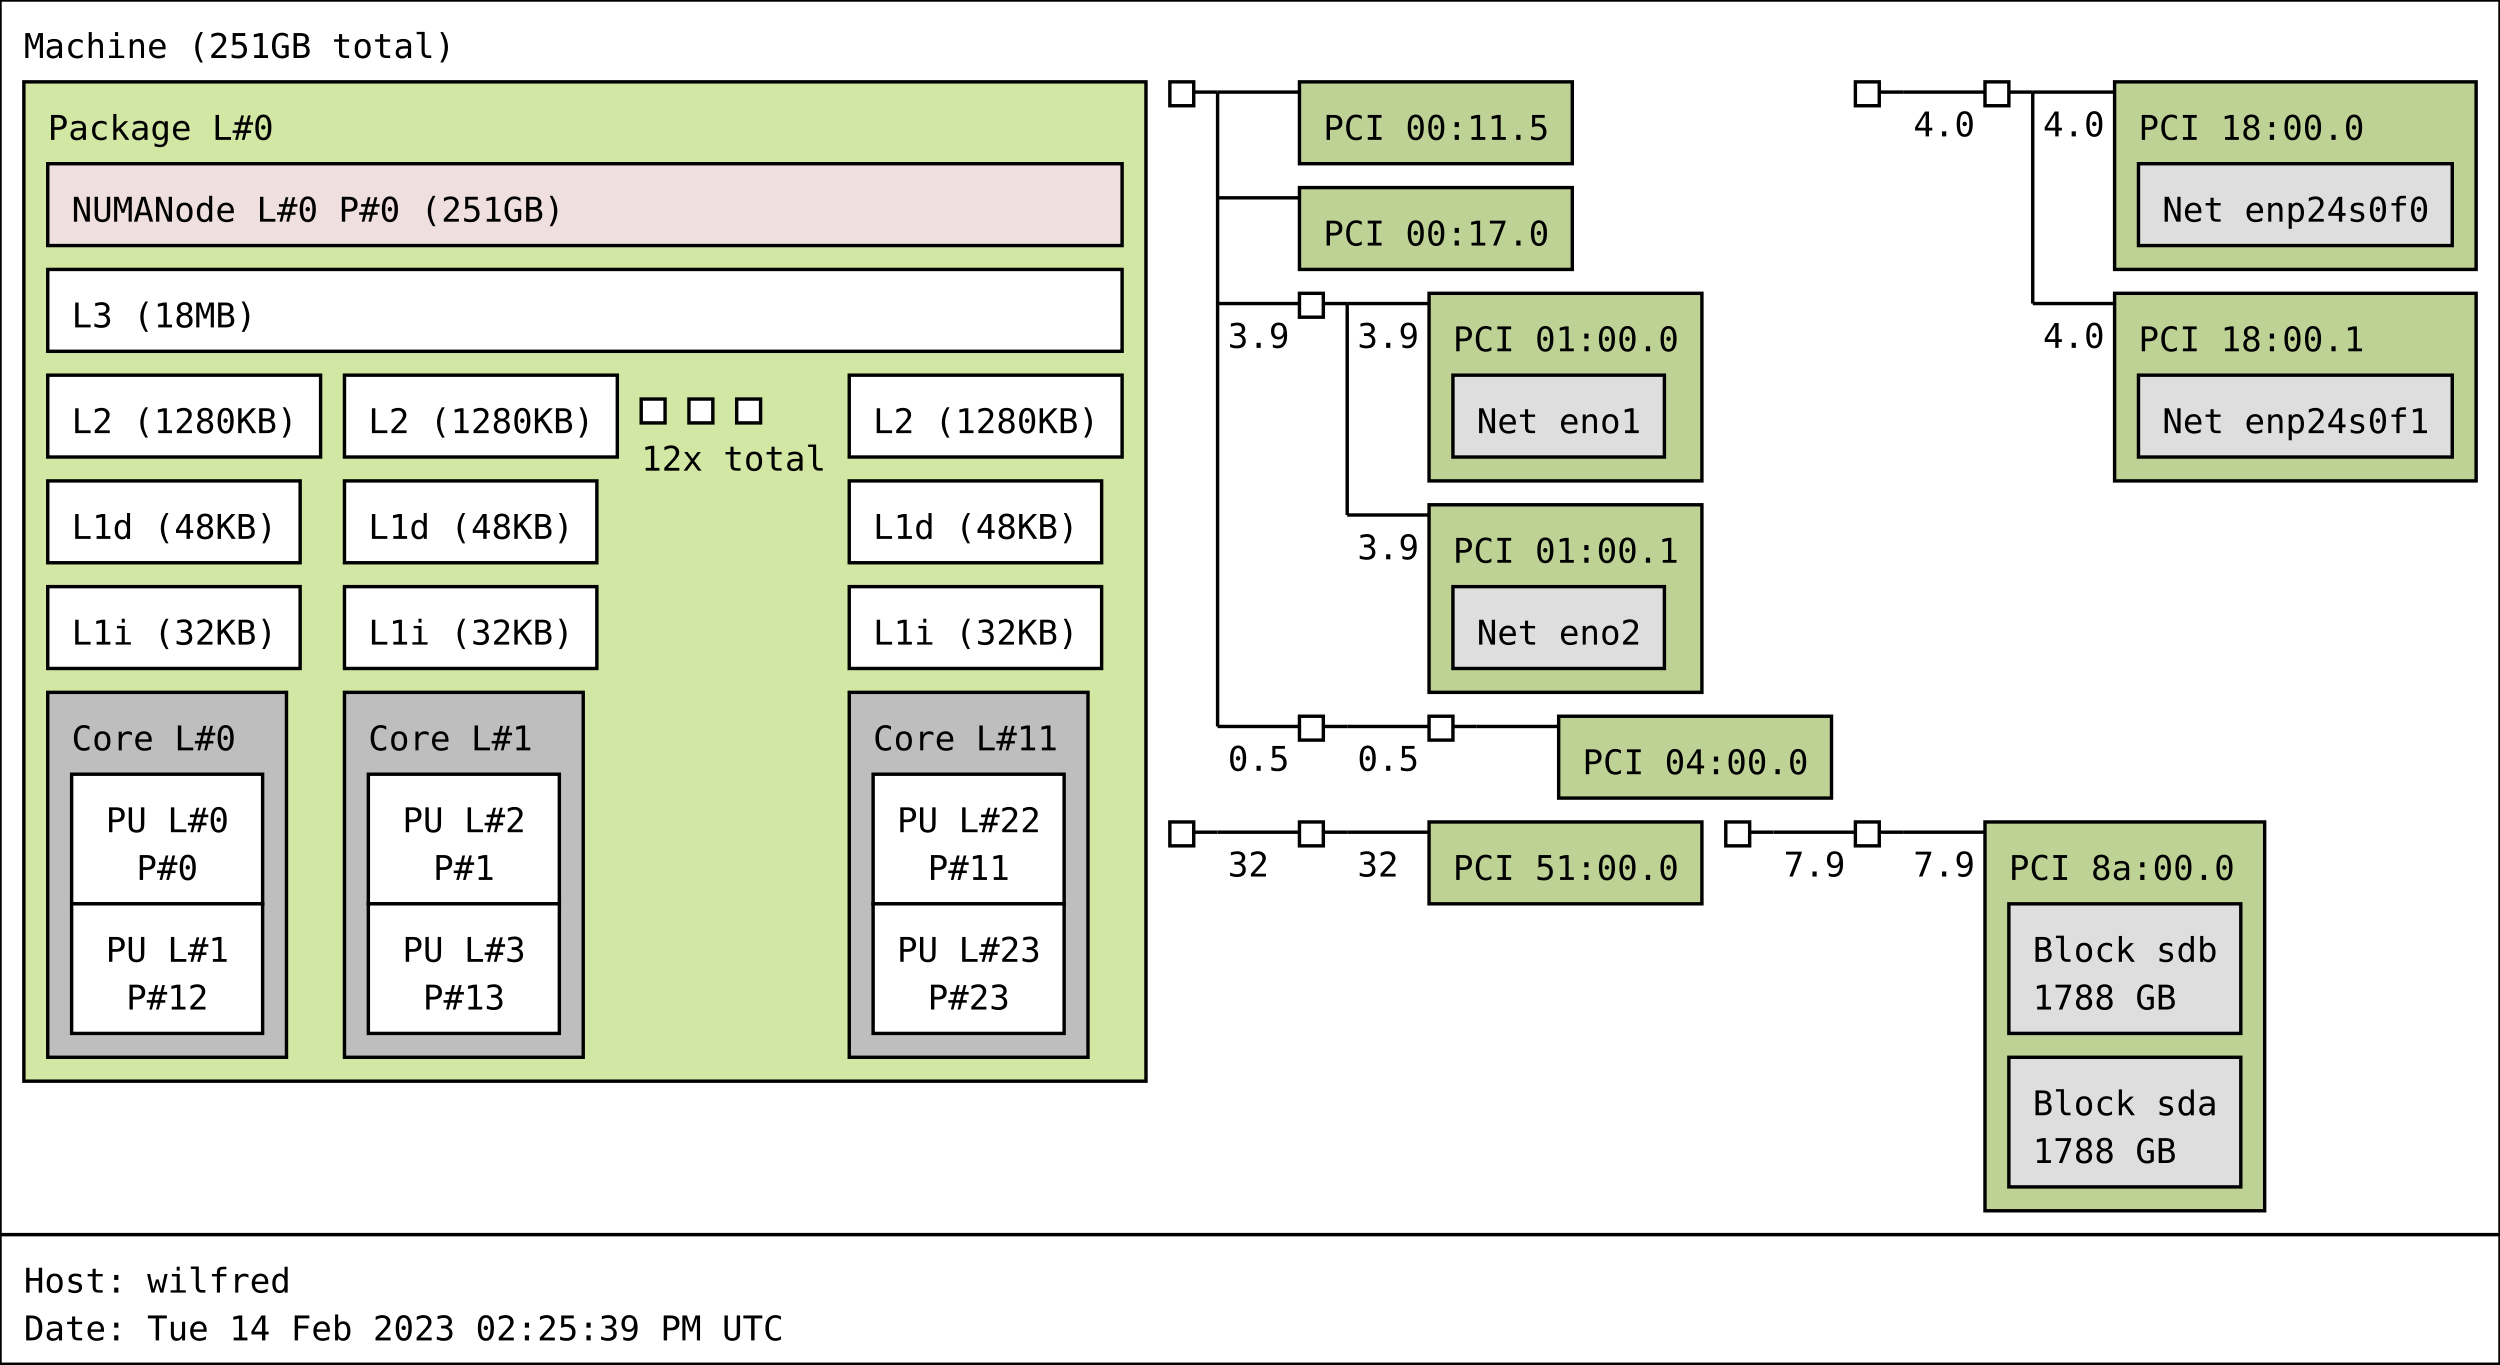
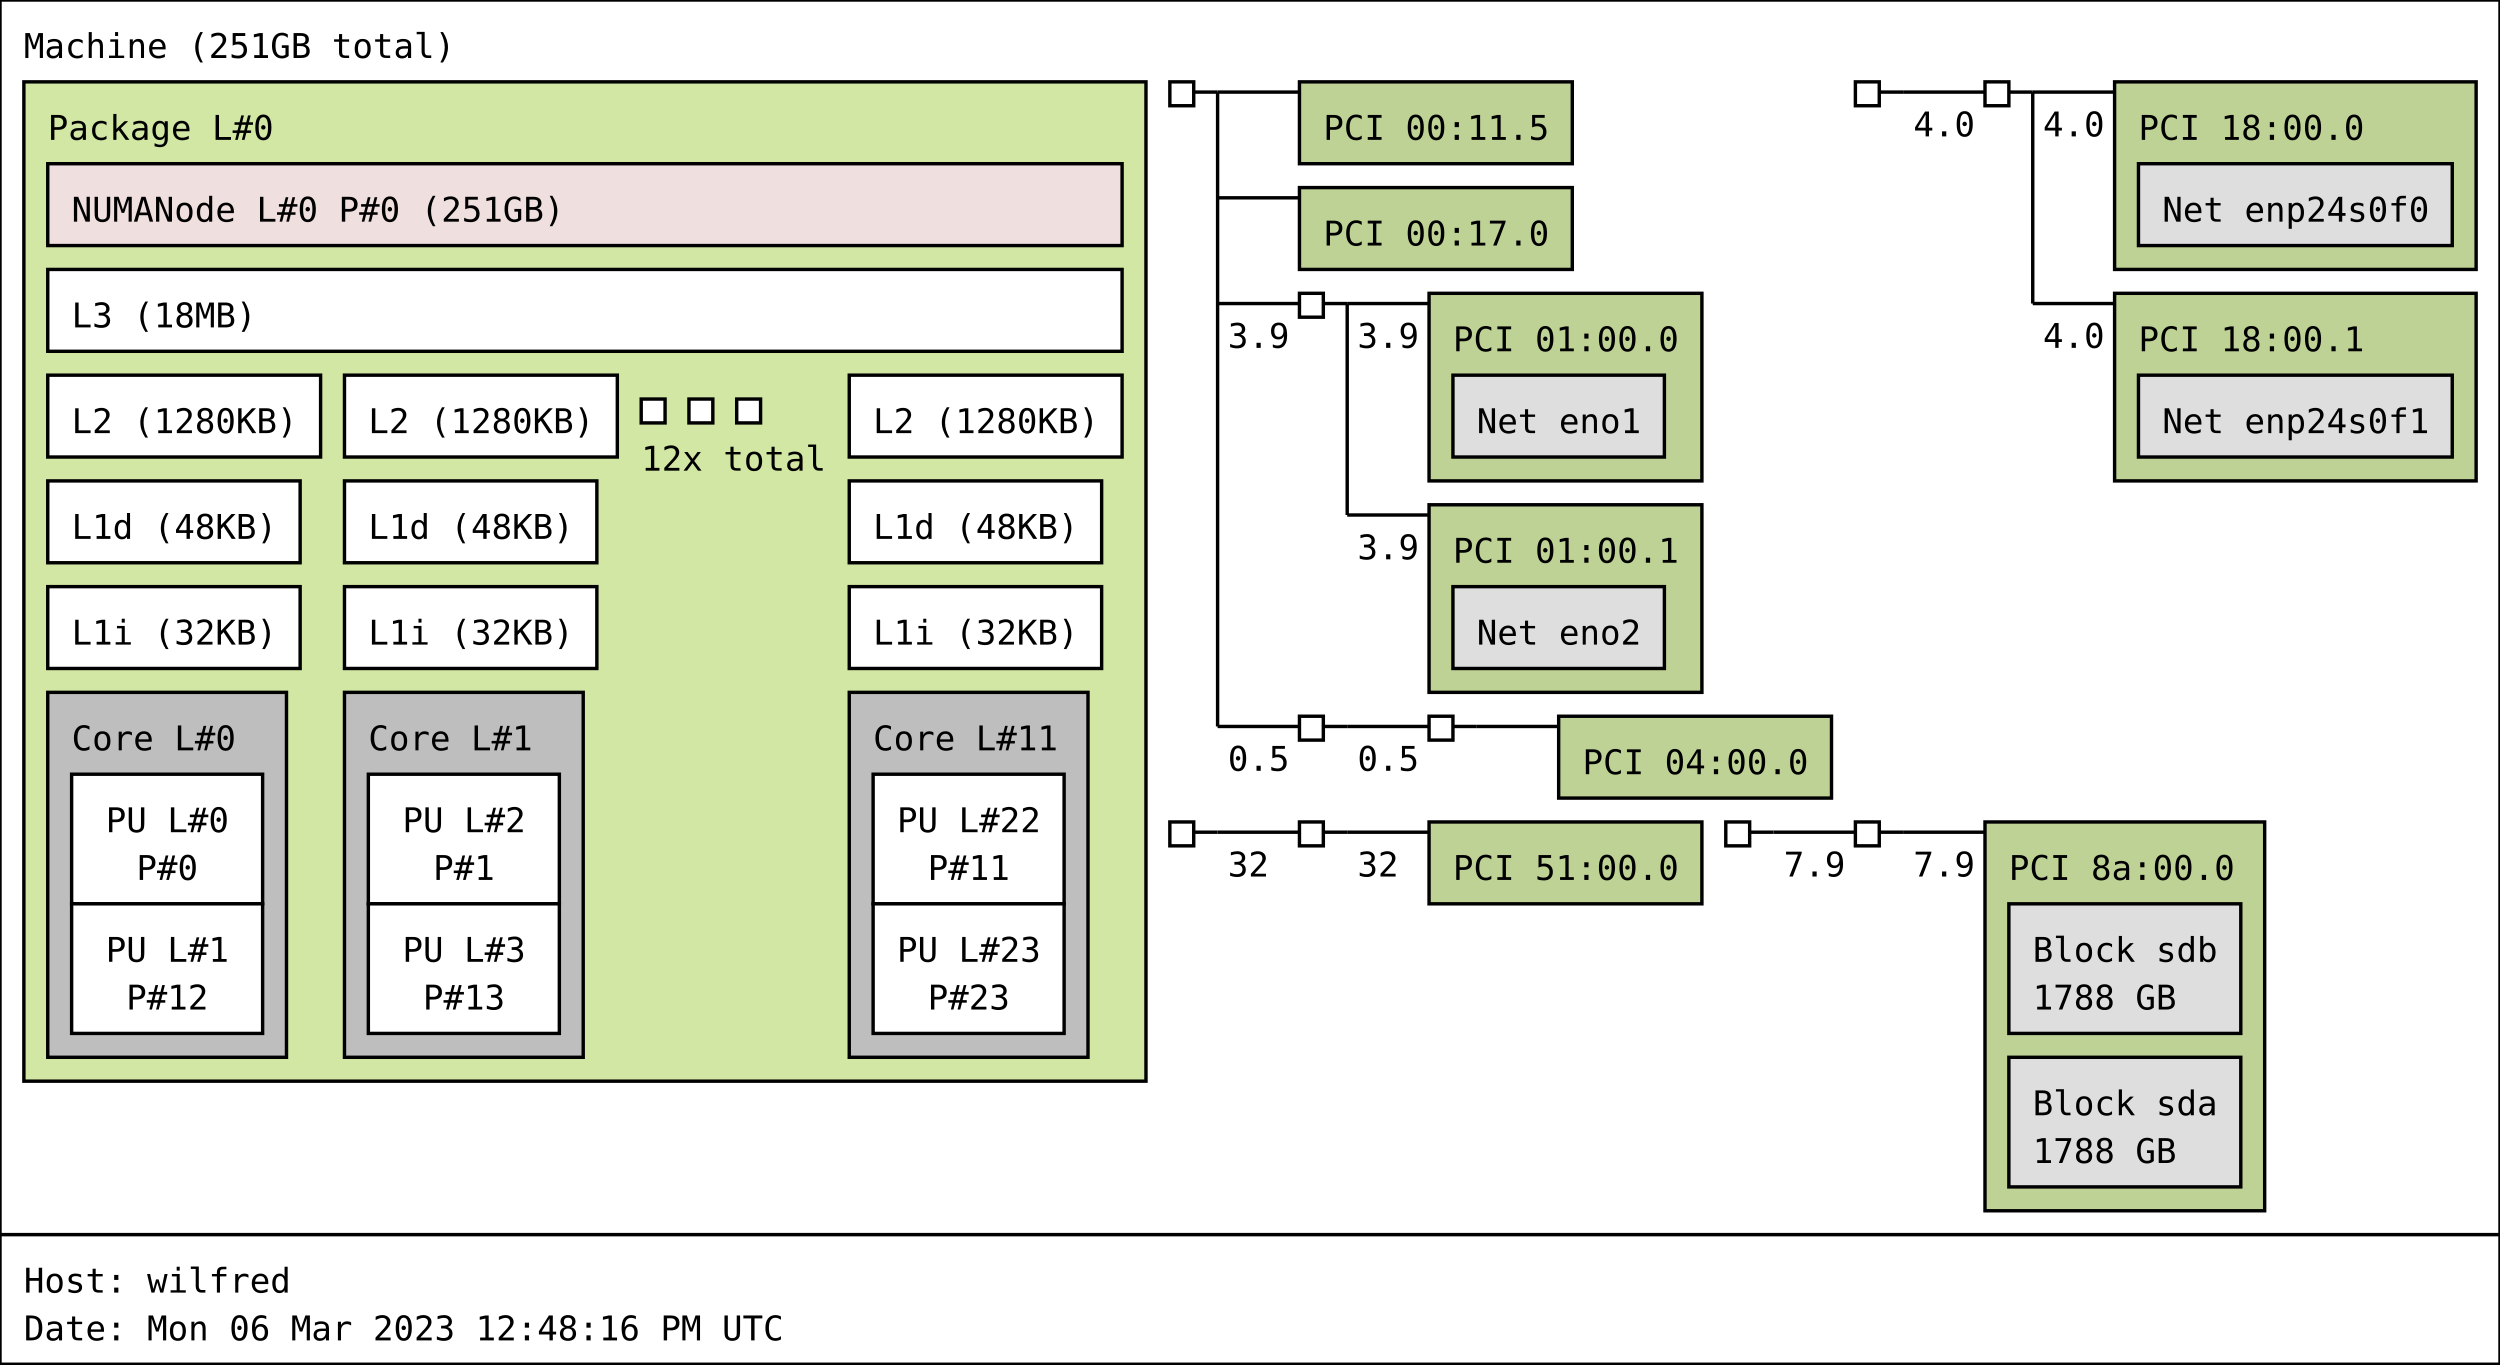
<svg xmlns="http://www.w3.org/2000/svg" width="733px" height="400px" viewBox="0 0 733px 400px" version="1.1">
  <rect id="Machine_0_rect" class="Machine" x="0" y="0" width="733" height="362" fill="rgb(255,255,255)" stroke="rgb(0,0,0)" stroke-width="1" />
  <text id="Machine_0_text" class="Machine" font-family="Monospace" x="7" y="17" fill="rgb(0,0,0)" font-size="10px">Machine (251GB total)</text>
  <rect id="Package_0_rect" class="Package" x="7" y="24" width="329" height="293" fill="rgb(210,231,164)" stroke="rgb(0,0,0)" stroke-width="1" />
  <text id="Package_0_text" class="Package" font-family="Monospace" x="14" y="41" fill="rgb(0,0,0)" font-size="10px">Package L#0</text>
  <rect id="L3_0_rect" class="L3" x="14" y="79" width="315" height="24" fill="rgb(255,255,255)" stroke="rgb(0,0,0)" stroke-width="1" />
  <text id="L3_0_text" class="L3" font-family="Monospace" x="21" y="96" fill="rgb(0,0,0)" font-size="10px">L3 (18MB)</text>
  <rect id="L2_0_rect" class="L2" x="14" y="110" width="80" height="24" fill="rgb(255,255,255)" stroke="rgb(0,0,0)" stroke-width="1" />
  <text id="L2_0_text" class="L2" font-family="Monospace" x="21" y="127" fill="rgb(0,0,0)" font-size="10px">L2 (1280KB)</text>
  <rect id="L1d_0_rect" class="L1d" x="14" y="141" width="74" height="24" fill="rgb(255,255,255)" stroke="rgb(0,0,0)" stroke-width="1" />
  <text id="L1d_0_text" class="L1d" font-family="Monospace" x="21" y="158" fill="rgb(0,0,0)" font-size="10px">L1d (48KB)</text>
  <rect id="L1i_0_rect" class="L1i" x="14" y="172" width="74" height="24" fill="rgb(255,255,255)" stroke="rgb(0,0,0)" stroke-width="1" />
  <text id="L1i_0_text" class="L1i" font-family="Monospace" x="21" y="189" fill="rgb(0,0,0)" font-size="10px">L1i (32KB)</text>
  <rect id="Core_0_rect" class="Core" x="14" y="203" width="70" height="107" fill="rgb(190,190,190)" stroke="rgb(0,0,0)" stroke-width="1" />
  <text id="Core_0_text" class="Core" font-family="Monospace" x="21" y="220" fill="rgb(0,0,0)" font-size="10px">Core L#0</text>
  <rect id="PU_0_rect" class="PU" x="21" y="227" width="56" height="38" fill="rgb(255,255,255)" stroke="rgb(0,0,0)" stroke-width="1" />
  <text id="PU_0_text" class="PU" font-family="Monospace" x="31" y="244" fill="rgb(0,0,0)" font-size="10px">PU L#0</text>
  <text id="PU_0_text_1" class="PU" font-family="Monospace" x="40" y="258" fill="rgb(0,0,0)" font-size="10px">P#0</text>
  <rect id="PU_1_rect" class="PU" x="21" y="265" width="56" height="38" fill="rgb(255,255,255)" stroke="rgb(0,0,0)" stroke-width="1" />
  <text id="PU_1_text" class="PU" font-family="Monospace" x="31" y="282" fill="rgb(0,0,0)" font-size="10px">PU L#1</text>
  <text id="PU_1_text_1" class="PU" font-family="Monospace" x="37" y="296" fill="rgb(0,0,0)" font-size="10px">P#12</text>
  <rect id="L2_1_rect" class="L2" x="101" y="110" width="80" height="24" fill="rgb(255,255,255)" stroke="rgb(0,0,0)" stroke-width="1" />
  <text id="L2_1_text" class="L2" font-family="Monospace" x="108" y="127" fill="rgb(0,0,0)" font-size="10px">L2 (1280KB)</text>
  <rect id="L1d_1_rect" class="L1d" x="101" y="141" width="74" height="24" fill="rgb(255,255,255)" stroke="rgb(0,0,0)" stroke-width="1" />
  <text id="L1d_1_text" class="L1d" font-family="Monospace" x="108" y="158" fill="rgb(0,0,0)" font-size="10px">L1d (48KB)</text>
  <rect id="L1i_1_rect" class="L1i" x="101" y="172" width="74" height="24" fill="rgb(255,255,255)" stroke="rgb(0,0,0)" stroke-width="1" />
  <text id="L1i_1_text" class="L1i" font-family="Monospace" x="108" y="189" fill="rgb(0,0,0)" font-size="10px">L1i (32KB)</text>
  <rect id="Core_1_rect" class="Core" x="101" y="203" width="70" height="107" fill="rgb(190,190,190)" stroke="rgb(0,0,0)" stroke-width="1" />
  <text id="Core_1_text" class="Core" font-family="Monospace" x="108" y="220" fill="rgb(0,0,0)" font-size="10px">Core L#1</text>
  <rect id="PU_2_rect" class="PU" x="108" y="227" width="56" height="38" fill="rgb(255,255,255)" stroke="rgb(0,0,0)" stroke-width="1" />
  <text id="PU_2_text" class="PU" font-family="Monospace" x="118" y="244" fill="rgb(0,0,0)" font-size="10px">PU L#2</text>
  <text id="PU_2_text_1" class="PU" font-family="Monospace" x="127" y="258" fill="rgb(0,0,0)" font-size="10px">P#1</text>
  <rect id="PU_3_rect" class="PU" x="108" y="265" width="56" height="38" fill="rgb(255,255,255)" stroke="rgb(0,0,0)" stroke-width="1" />
  <text id="PU_3_text" class="PU" font-family="Monospace" x="118" y="282" fill="rgb(0,0,0)" font-size="10px">PU L#3</text>
  <text id="PU_3_text_1" class="PU" font-family="Monospace" x="124" y="296" fill="rgb(0,0,0)" font-size="10px">P#13</text>
  <rect id="L2_2_rect" class="L2" x="188" y="117" width="7" height="7" fill="rgb(255,255,255)" stroke="rgb(0,0,0)" stroke-width="1" />
  <rect id="L2_2_rect" class="L2" x="202" y="117" width="7" height="7" fill="rgb(255,255,255)" stroke="rgb(0,0,0)" stroke-width="1" />
  <rect id="L2_2_rect" class="L2" x="216" y="117" width="7" height="7" fill="rgb(255,255,255)" stroke="rgb(0,0,0)" stroke-width="1" />
  <text id="L2_2_text" class="L2" font-family="Monospace" x="188" y="138" fill="rgb(0,0,0)" font-size="10px">12x total</text>
  <rect id="L2_11_rect" class="L2" x="249" y="110" width="80" height="24" fill="rgb(255,255,255)" stroke="rgb(0,0,0)" stroke-width="1" />
  <text id="L2_11_text" class="L2" font-family="Monospace" x="256" y="127" fill="rgb(0,0,0)" font-size="10px">L2 (1280KB)</text>
  <rect id="L1d_11_rect" class="L1d" x="249" y="141" width="74" height="24" fill="rgb(255,255,255)" stroke="rgb(0,0,0)" stroke-width="1" />
  <text id="L1d_11_text" class="L1d" font-family="Monospace" x="256" y="158" fill="rgb(0,0,0)" font-size="10px">L1d (48KB)</text>
  <rect id="L1i_11_rect" class="L1i" x="249" y="172" width="74" height="24" fill="rgb(255,255,255)" stroke="rgb(0,0,0)" stroke-width="1" />
  <text id="L1i_11_text" class="L1i" font-family="Monospace" x="256" y="189" fill="rgb(0,0,0)" font-size="10px">L1i (32KB)</text>
  <rect id="Core_11_rect" class="Core" x="249" y="203" width="70" height="107" fill="rgb(190,190,190)" stroke="rgb(0,0,0)" stroke-width="1" />
  <text id="Core_11_text" class="Core" font-family="Monospace" x="256" y="220" fill="rgb(0,0,0)" font-size="10px">Core L#11</text>
  <rect id="PU_22_rect" class="PU" x="256" y="227" width="56" height="38" fill="rgb(255,255,255)" stroke="rgb(0,0,0)" stroke-width="1" />
  <text id="PU_22_text" class="PU" font-family="Monospace" x="263" y="244" fill="rgb(0,0,0)" font-size="10px">PU L#22</text>
  <text id="PU_22_text_1" class="PU" font-family="Monospace" x="272" y="258" fill="rgb(0,0,0)" font-size="10px">P#11</text>
  <rect id="PU_23_rect" class="PU" x="256" y="265" width="56" height="38" fill="rgb(255,255,255)" stroke="rgb(0,0,0)" stroke-width="1" />
  <text id="PU_23_text" class="PU" font-family="Monospace" x="263" y="282" fill="rgb(0,0,0)" font-size="10px">PU L#23</text>
  <text id="PU_23_text_1" class="PU" font-family="Monospace" x="272" y="296" fill="rgb(0,0,0)" font-size="10px">P#23</text>
  <rect id="NUMANode_0_rect" class="NUMANode" x="14" y="48" width="315" height="24" fill="rgb(239,223,222)" stroke="rgb(0,0,0)" stroke-width="1" />
  <text id="NUMANode_0_text" class="NUMANode" font-family="Monospace" x="21" y="65" fill="rgb(0,0,0)" font-size="10px">NUMANode L#0 P#0 (251GB)</text>
  <rect id="HostBridge_0_rect" class="HostBridge" x="343" y="24" width="7" height="7" fill="rgb(255,255,255)" stroke="rgb(0,0,0)" stroke-width="1" />
  <line id="HostBridge_0_line" class="HostBridge" x1="350" y1="27" x2="357" y2="27" stroke="rgb(0,0,0)" stroke-width="1" />
  <line id="HostBridge_0_line_2" class="HostBridge" x1="357" y1="27" x2="381" y2="27" stroke="rgb(0,0,0)" stroke-width="1" />
  <line id="HostBridge_0_line_3" class="HostBridge" x1="357" y1="58" x2="381" y2="58" stroke="rgb(0,0,0)" stroke-width="1" />
  <line id="HostBridge_0_line_4" class="HostBridge" x1="357" y1="89" x2="381" y2="89" stroke="rgb(0,0,0)" stroke-width="1" />
  <text id="HostBridge_0_text_4" class="HostBridge" font-family="Monospace" x="360" y="102" fill="rgb(0,0,0)" font-size="10px">3.9</text>
  <line id="HostBridge_0_line_5" class="HostBridge" x1="357" y1="213" x2="381" y2="213" stroke="rgb(0,0,0)" stroke-width="1" />
  <text id="HostBridge_0_text_5" class="HostBridge" font-family="Monospace" x="360" y="226" fill="rgb(0,0,0)" font-size="10px">0.5</text>
  <line id="HostBridge_0_line_1" class="HostBridge" x1="357" y1="27" x2="357" y2="213" stroke="rgb(0,0,0)" stroke-width="1" />
  <rect id="PCI_0_rect" class="PCI" x="381" y="24" width="80" height="24" fill="rgb(190,210,149)" stroke="rgb(0,0,0)" stroke-width="1" />
  <text id="PCI_0_text" class="PCI" font-family="Monospace" x="388" y="41" fill="rgb(0,0,0)" font-size="10px">PCI 00:11.5</text>
  <rect id="PCI_1_rect" class="PCI" x="381" y="55" width="80" height="24" fill="rgb(190,210,149)" stroke="rgb(0,0,0)" stroke-width="1" />
  <text id="PCI_1_text" class="PCI" font-family="Monospace" x="388" y="72" fill="rgb(0,0,0)" font-size="10px">PCI 00:17.0</text>
  <rect id="PCIBridge_1_rect" class="PCIBridge" x="381" y="86" width="7" height="7" fill="rgb(255,255,255)" stroke="rgb(0,0,0)" stroke-width="1" />
  <line id="PCIBridge_1_line" class="PCIBridge" x1="388" y1="89" x2="395" y2="89" stroke="rgb(0,0,0)" stroke-width="1" />
  <line id="PCIBridge_1_line_2" class="PCIBridge" x1="395" y1="89" x2="419" y2="89" stroke="rgb(0,0,0)" stroke-width="1" />
  <text id="PCIBridge_1_text_2" class="PCIBridge" font-family="Monospace" x="398" y="102" fill="rgb(0,0,0)" font-size="10px">3.9</text>
  <line id="PCIBridge_1_line_3" class="PCIBridge" x1="395" y1="151" x2="419" y2="151" stroke="rgb(0,0,0)" stroke-width="1" />
  <text id="PCIBridge_1_text_3" class="PCIBridge" font-family="Monospace" x="398" y="164" fill="rgb(0,0,0)" font-size="10px">3.9</text>
  <line id="PCIBridge_1_line_1" class="PCIBridge" x1="395" y1="89" x2="395" y2="151" stroke="rgb(0,0,0)" stroke-width="1" />
  <rect id="PCI_2_rect" class="PCI" x="419" y="86" width="80" height="55" fill="rgb(190,210,149)" stroke="rgb(0,0,0)" stroke-width="1" />
  <text id="PCI_2_text" class="PCI" font-family="Monospace" x="426" y="103" fill="rgb(0,0,0)" font-size="10px">PCI 01:00.0</text>
  <rect id="Net_0_rect" class="Net" x="426" y="110" width="62" height="24" fill="rgb(222,222,222)" stroke="rgb(0,0,0)" stroke-width="1" />
  <text id="Net_0_text" class="Net" font-family="Monospace" x="433" y="127" fill="rgb(0,0,0)" font-size="10px">Net eno1</text>
  <rect id="PCI_3_rect" class="PCI" x="419" y="148" width="80" height="55" fill="rgb(190,210,149)" stroke="rgb(0,0,0)" stroke-width="1" />
  <text id="PCI_3_text" class="PCI" font-family="Monospace" x="426" y="165" fill="rgb(0,0,0)" font-size="10px">PCI 01:00.1</text>
  <rect id="Net_1_rect" class="Net" x="426" y="172" width="62" height="24" fill="rgb(222,222,222)" stroke="rgb(0,0,0)" stroke-width="1" />
  <text id="Net_1_text" class="Net" font-family="Monospace" x="433" y="189" fill="rgb(0,0,0)" font-size="10px">Net eno2</text>
  <rect id="PCIBridge_2_rect" class="PCIBridge" x="381" y="210" width="7" height="7" fill="rgb(255,255,255)" stroke="rgb(0,0,0)" stroke-width="1" />
  <line id="PCIBridge_2_line" class="PCIBridge" x1="388" y1="213" x2="395" y2="213" stroke="rgb(0,0,0)" stroke-width="1" />
  <line id="PCIBridge_2_line_2" class="PCIBridge" x1="395" y1="213" x2="419" y2="213" stroke="rgb(0,0,0)" stroke-width="1" />
  <text id="PCIBridge_2_text_2" class="PCIBridge" font-family="Monospace" x="398" y="226" fill="rgb(0,0,0)" font-size="10px">0.5</text>
  <line id="PCIBridge_2_line_1" class="PCIBridge" x1="395" y1="213" x2="395" y2="213" stroke="rgb(0,0,0)" stroke-width="1" />
  <rect id="PCIBridge_3_rect" class="PCIBridge" x="419" y="210" width="7" height="7" fill="rgb(255,255,255)" stroke="rgb(0,0,0)" stroke-width="1" />
  <line id="PCIBridge_3_line" class="PCIBridge" x1="426" y1="213" x2="433" y2="213" stroke="rgb(0,0,0)" stroke-width="1" />
  <line id="PCIBridge_3_line_2" class="PCIBridge" x1="433" y1="213" x2="457" y2="213" stroke="rgb(0,0,0)" stroke-width="1" />
  <line id="PCIBridge_3_line_1" class="PCIBridge" x1="433" y1="213" x2="433" y2="213" stroke="rgb(0,0,0)" stroke-width="1" />
  <rect id="PCI_4_rect" class="PCI" x="457" y="210" width="80" height="24" fill="rgb(190,210,149)" stroke="rgb(0,0,0)" stroke-width="1" />
  <text id="PCI_4_text" class="PCI" font-family="Monospace" x="464" y="227" fill="rgb(0,0,0)" font-size="10px">PCI 04:00.0</text>
  <rect id="HostBridge_4_rect" class="HostBridge" x="544" y="24" width="7" height="7" fill="rgb(255,255,255)" stroke="rgb(0,0,0)" stroke-width="1" />
  <line id="HostBridge_4_line" class="HostBridge" x1="551" y1="27" x2="558" y2="27" stroke="rgb(0,0,0)" stroke-width="1" />
  <line id="HostBridge_4_line_2" class="HostBridge" x1="558" y1="27" x2="582" y2="27" stroke="rgb(0,0,0)" stroke-width="1" />
  <text id="HostBridge_4_text_2" class="HostBridge" font-family="Monospace" x="561" y="40" fill="rgb(0,0,0)" font-size="10px">4.0</text>
  <line id="HostBridge_4_line_1" class="HostBridge" x1="558" y1="27" x2="558" y2="27" stroke="rgb(0,0,0)" stroke-width="1" />
  <rect id="PCIBridge_5_rect" class="PCIBridge" x="582" y="24" width="7" height="7" fill="rgb(255,255,255)" stroke="rgb(0,0,0)" stroke-width="1" />
  <line id="PCIBridge_5_line" class="PCIBridge" x1="589" y1="27" x2="596" y2="27" stroke="rgb(0,0,0)" stroke-width="1" />
  <line id="PCIBridge_5_line_2" class="PCIBridge" x1="596" y1="27" x2="620" y2="27" stroke="rgb(0,0,0)" stroke-width="1" />
  <text id="PCIBridge_5_text_2" class="PCIBridge" font-family="Monospace" x="599" y="40" fill="rgb(0,0,0)" font-size="10px">4.0</text>
  <line id="PCIBridge_5_line_3" class="PCIBridge" x1="596" y1="89" x2="620" y2="89" stroke="rgb(0,0,0)" stroke-width="1" />
  <text id="PCIBridge_5_text_3" class="PCIBridge" font-family="Monospace" x="599" y="102" fill="rgb(0,0,0)" font-size="10px">4.0</text>
  <line id="PCIBridge_5_line_1" class="PCIBridge" x1="596" y1="27" x2="596" y2="89" stroke="rgb(0,0,0)" stroke-width="1" />
  <rect id="PCI_5_rect" class="PCI" x="620" y="24" width="106" height="55" fill="rgb(190,210,149)" stroke="rgb(0,0,0)" stroke-width="1" />
  <text id="PCI_5_text" class="PCI" font-family="Monospace" x="627" y="41" fill="rgb(0,0,0)" font-size="10px">PCI 18:00.0</text>
  <rect id="Net_2_rect" class="Net" x="627" y="48" width="92" height="24" fill="rgb(222,222,222)" stroke="rgb(0,0,0)" stroke-width="1" />
  <text id="Net_2_text" class="Net" font-family="Monospace" x="634" y="65" fill="rgb(0,0,0)" font-size="10px">Net enp24s0f0</text>
  <rect id="PCI_6_rect" class="PCI" x="620" y="86" width="106" height="55" fill="rgb(190,210,149)" stroke="rgb(0,0,0)" stroke-width="1" />
  <text id="PCI_6_text" class="PCI" font-family="Monospace" x="627" y="103" fill="rgb(0,0,0)" font-size="10px">PCI 18:00.1</text>
  <rect id="Net_3_rect" class="Net" x="627" y="110" width="92" height="24" fill="rgb(222,222,222)" stroke="rgb(0,0,0)" stroke-width="1" />
  <text id="Net_3_text" class="Net" font-family="Monospace" x="634" y="127" fill="rgb(0,0,0)" font-size="10px">Net enp24s0f1</text>
  <rect id="HostBridge_6_rect" class="HostBridge" x="343" y="241" width="7" height="7" fill="rgb(255,255,255)" stroke="rgb(0,0,0)" stroke-width="1" />
  <line id="HostBridge_6_line" class="HostBridge" x1="350" y1="244" x2="357" y2="244" stroke="rgb(0,0,0)" stroke-width="1" />
  <line id="HostBridge_6_line_2" class="HostBridge" x1="357" y1="244" x2="381" y2="244" stroke="rgb(0,0,0)" stroke-width="1" />
  <text id="HostBridge_6_text_2" class="HostBridge" font-family="Monospace" x="360" y="257" fill="rgb(0,0,0)" font-size="10px">32</text>
  <line id="HostBridge_6_line_1" class="HostBridge" x1="357" y1="244" x2="357" y2="244" stroke="rgb(0,0,0)" stroke-width="1" />
  <rect id="PCIBridge_7_rect" class="PCIBridge" x="381" y="241" width="7" height="7" fill="rgb(255,255,255)" stroke="rgb(0,0,0)" stroke-width="1" />
  <line id="PCIBridge_7_line" class="PCIBridge" x1="388" y1="244" x2="395" y2="244" stroke="rgb(0,0,0)" stroke-width="1" />
  <line id="PCIBridge_7_line_2" class="PCIBridge" x1="395" y1="244" x2="419" y2="244" stroke="rgb(0,0,0)" stroke-width="1" />
  <text id="PCIBridge_7_text_2" class="PCIBridge" font-family="Monospace" x="398" y="257" fill="rgb(0,0,0)" font-size="10px">32</text>
  <line id="PCIBridge_7_line_1" class="PCIBridge" x1="395" y1="244" x2="395" y2="244" stroke="rgb(0,0,0)" stroke-width="1" />
  <rect id="PCI_7_rect" class="PCI" x="419" y="241" width="80" height="24" fill="rgb(190,210,149)" stroke="rgb(0,0,0)" stroke-width="1" />
  <text id="PCI_7_text" class="PCI" font-family="Monospace" x="426" y="258" fill="rgb(0,0,0)" font-size="10px">PCI 51:00.0</text>
  <rect id="HostBridge_8_rect" class="HostBridge" x="506" y="241" width="7" height="7" fill="rgb(255,255,255)" stroke="rgb(0,0,0)" stroke-width="1" />
  <line id="HostBridge_8_line" class="HostBridge" x1="513" y1="244" x2="520" y2="244" stroke="rgb(0,0,0)" stroke-width="1" />
  <line id="HostBridge_8_line_2" class="HostBridge" x1="520" y1="244" x2="544" y2="244" stroke="rgb(0,0,0)" stroke-width="1" />
  <text id="HostBridge_8_text_2" class="HostBridge" font-family="Monospace" x="523" y="257" fill="rgb(0,0,0)" font-size="10px">7.9</text>
  <line id="HostBridge_8_line_1" class="HostBridge" x1="520" y1="244" x2="520" y2="244" stroke="rgb(0,0,0)" stroke-width="1" />
  <rect id="PCIBridge_9_rect" class="PCIBridge" x="544" y="241" width="7" height="7" fill="rgb(255,255,255)" stroke="rgb(0,0,0)" stroke-width="1" />
  <line id="PCIBridge_9_line" class="PCIBridge" x1="551" y1="244" x2="558" y2="244" stroke="rgb(0,0,0)" stroke-width="1" />
  <line id="PCIBridge_9_line_2" class="PCIBridge" x1="558" y1="244" x2="582" y2="244" stroke="rgb(0,0,0)" stroke-width="1" />
  <text id="PCIBridge_9_text_2" class="PCIBridge" font-family="Monospace" x="561" y="257" fill="rgb(0,0,0)" font-size="10px">7.9</text>
  <line id="PCIBridge_9_line_1" class="PCIBridge" x1="558" y1="244" x2="558" y2="244" stroke="rgb(0,0,0)" stroke-width="1" />
  <rect id="PCI_8_rect" class="PCI" x="582" y="241" width="82" height="114" fill="rgb(190,210,149)" stroke="rgb(0,0,0)" stroke-width="1" />
  <text id="PCI_8_text" class="PCI" font-family="Monospace" x="589" y="258" fill="rgb(0,0,0)" font-size="10px">PCI 8a:00.0</text>
  <rect id="Block_4_rect" class="Block" x="589" y="265" width="68" height="38" fill="rgb(222,222,222)" stroke="rgb(0,0,0)" stroke-width="1" />
  <text id="Block_4_text" class="Block" font-family="Monospace" x="596" y="282" fill="rgb(0,0,0)" font-size="10px">Block sdb</text>
  <text id="Block_4_text_1" class="Block" font-family="Monospace" x="596" y="296" fill="rgb(0,0,0)" font-size="10px">1788 GB</text>
  <rect id="Block_5_rect" class="Block" x="589" y="310" width="68" height="38" fill="rgb(222,222,222)" stroke="rgb(0,0,0)" stroke-width="1" />
  <text id="Block_5_text" class="Block" font-family="Monospace" x="596" y="327" fill="rgb(0,0,0)" font-size="10px">Block sda</text>
  <text id="Block_5_text_1" class="Block" font-family="Monospace" x="596" y="341" fill="rgb(0,0,0)" font-size="10px">1788 GB</text>
  <rect id="anon_rect" x="0" y="362" width="733" height="38" fill="rgb(255,255,255)" stroke="rgb(0,0,0)" stroke-width="1" />
  <text id="anon_text" font-family="Monospace" x="7" y="379" fill="rgb(0,0,0)" font-size="10px">Host: wilfred</text>
-   <text id="anon_text_1" font-family="Monospace" x="7" y="393" fill="rgb(0,0,0)" font-size="10px">Date: Tue 14 Feb 2023 02:25:39 PM UTC</text>
+   <text id="anon_text_1" font-family="Monospace" x="7" y="393" fill="rgb(0,0,0)" font-size="10px">Date: Mon 06 Mar 2023 12:48:16 PM UTC</text>
</svg>
